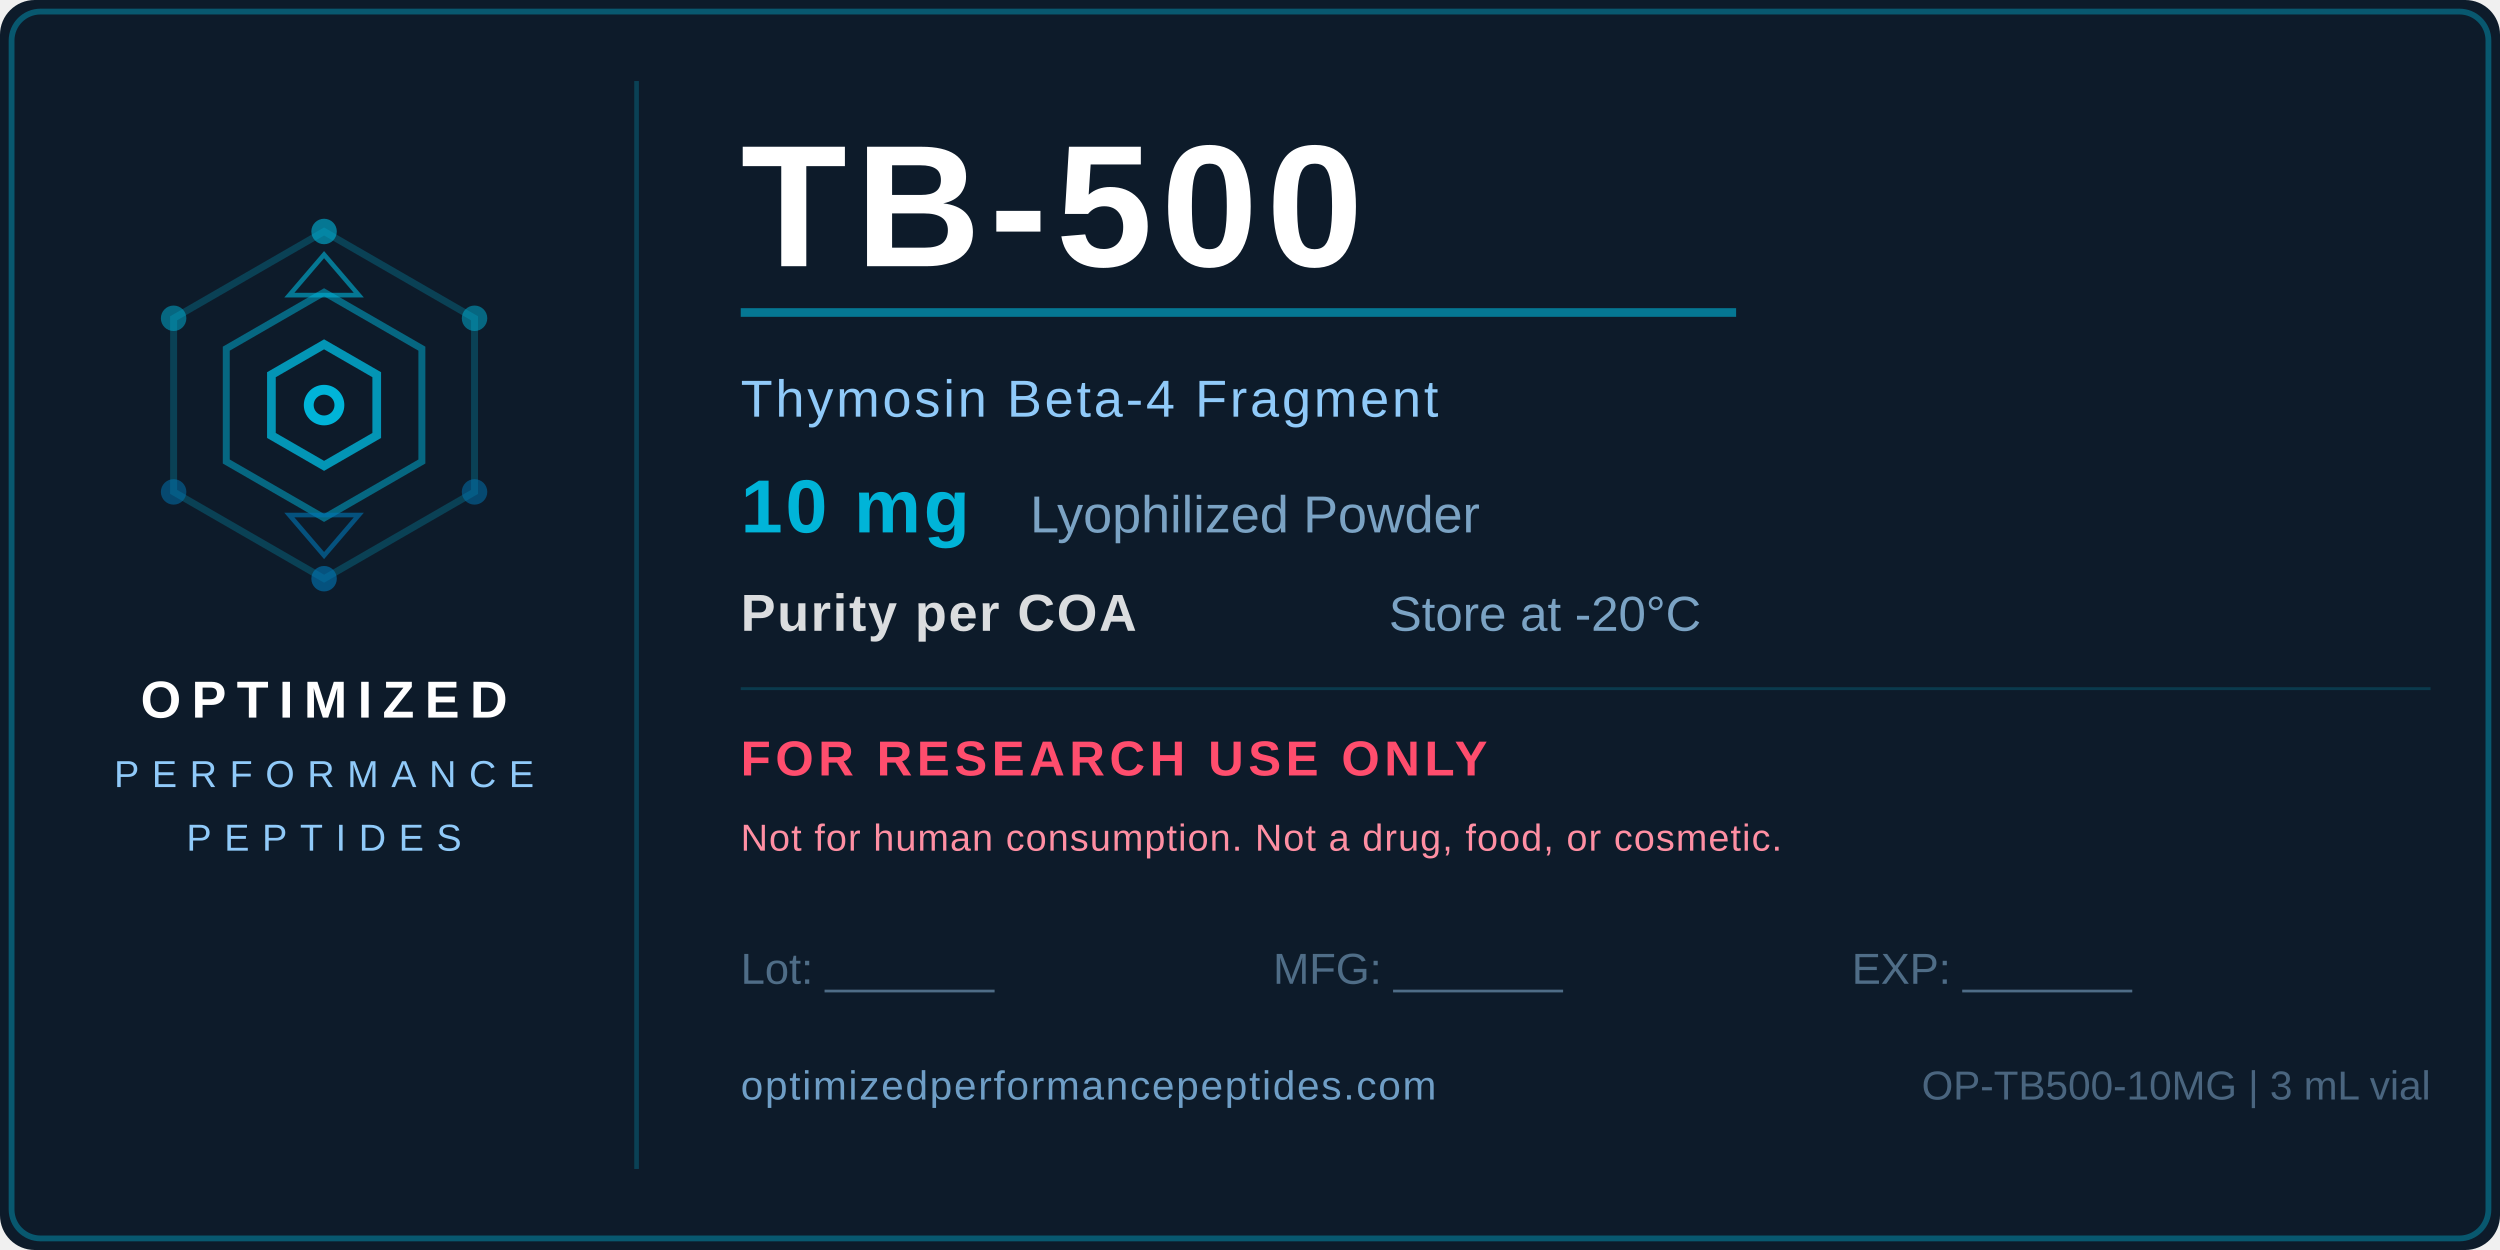
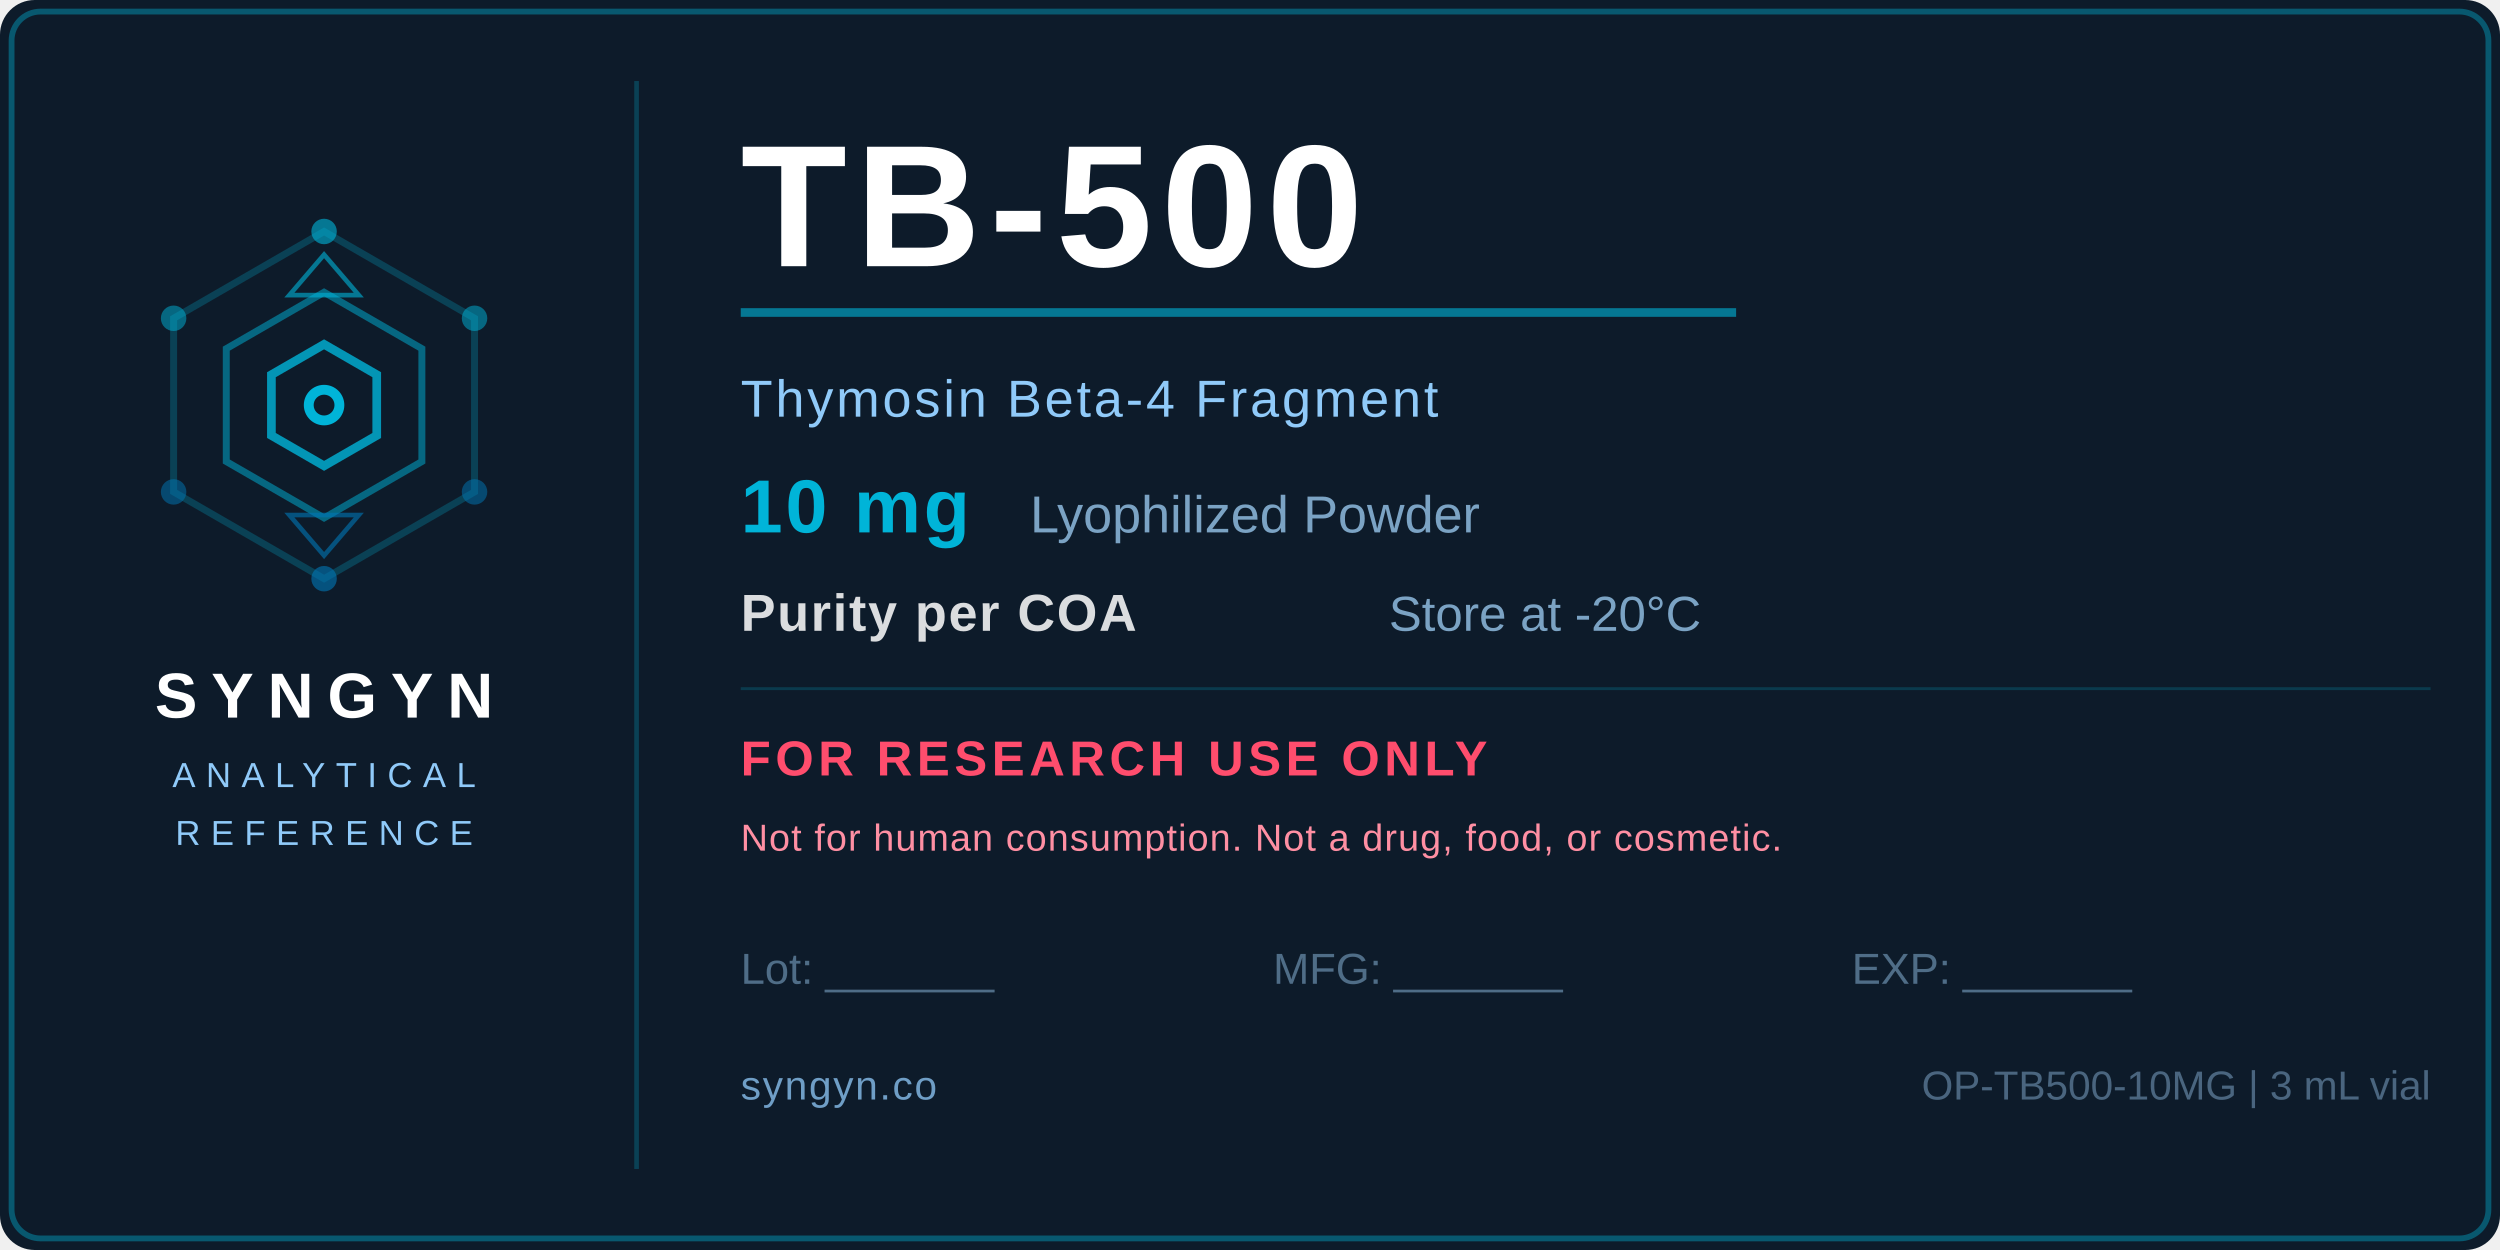
<svg xmlns="http://www.w3.org/2000/svg" width="1.5in" height="0.75in" viewBox="0 0 432 216">
  <rect x="0" y="0" width="432" height="216" rx="6" fill="#0D1B2A" />
  <rect x="2" y="2" width="428" height="212" rx="5" fill="none" stroke="#00B4D8" stroke-width="1" opacity="0.4" />
  <line x1="110" y1="14" x2="110" y2="202" stroke="#00B4D8" stroke-width="0.8" opacity="0.25" />
  <g transform="translate(56, 70)">
    <polygon points="0,-30 26,-15 26,15 0,30 -26,15 -26,-15" fill="none" stroke="#00B4D8" stroke-width="1.2" opacity="0.25" />
    <polygon points="0,-19.5 16.9,-9.75 16.9,9.75 0,19.5 -16.9,9.75 -16.9,-9.75" fill="none" stroke="#00B4D8" stroke-width="1.2" opacity="0.5" />
    <polygon points="0,-10.5 9.1,-5.25 9.1,5.25 0,10.5 -9.1,5.25 -9.1,-5.25" fill="none" stroke="#00B4D8" stroke-width="1.5" opacity="0.8" />
    <circle cx="0" cy="-30" r="2.2" fill="#00B4D8" opacity="0.6" />
    <circle cx="26" cy="-15" r="2.2" fill="#00B4D8" opacity="0.5" />
    <circle cx="26" cy="15" r="2.2" fill="#0077B6" opacity="0.5" />
    <circle cx="0" cy="30" r="2.2" fill="#0077B6" opacity="0.6" />
    <circle cx="-26" cy="15" r="2.2" fill="#0077B6" opacity="0.5" />
    <circle cx="-26" cy="-15" r="2.2" fill="#00B4D8" opacity="0.5" />
    <circle cx="0" cy="0" r="3.5" fill="#00B4D8" />
    <circle cx="0" cy="0" r="1.8" fill="#0D1B2A" />
    <polygon points="0,-26 6,-19 -6,-19" fill="none" stroke="#00B4D8" stroke-width="0.8" opacity="0.6" />
    <polygon points="0,26 6,19 -6,19" fill="none" stroke="#0077B6" stroke-width="0.8" opacity="0.6" />
  </g>
-   <text x="56" y="124" text-anchor="middle" font-family="'Helvetica Neue', Arial, sans-serif" font-size="9" font-weight="700" fill="#FFFFFF" letter-spacing="1.8">OPTIMIZED</text>
-   <text x="56" y="136" text-anchor="middle" font-family="'Helvetica Neue', Arial, sans-serif" font-size="6.5" font-weight="400" fill="#90CAF9" letter-spacing="2.2">PERFORMANCE</text>
-   <text x="56" y="147" text-anchor="middle" font-family="'Helvetica Neue', Arial, sans-serif" font-size="6.5" font-weight="400" fill="#90CAF9" letter-spacing="2.2">PEPTIDES</text>
+   <text x="56" y="124" text-anchor="middle" font-family="'Helvetica Neue', Arial, sans-serif" font-size="11" font-weight="700" fill="#FFFFFF" letter-spacing="2.4">SYNGYN</text>
+   <text x="56" y="136" text-anchor="middle" font-family="'Helvetica Neue', Arial, sans-serif" font-size="6" font-weight="400" fill="#90CAF9" letter-spacing="1.8">ANALYTICAL</text>
+   <text x="56" y="146" text-anchor="middle" font-family="'Helvetica Neue', Arial, sans-serif" font-size="6" font-weight="400" fill="#90CAF9" letter-spacing="1.8">REFERENCE</text>
  <text x="128" y="46" font-family="'Helvetica Neue', Arial, sans-serif" font-size="30" font-weight="800" fill="#FFFFFF" letter-spacing="1.5">TB-500</text>
  <line x1="128" y1="54" x2="300" y2="54" stroke="#00B4D8" stroke-width="1.5" opacity="0.6" />
  <text x="128" y="72" font-family="'Helvetica Neue', Arial, sans-serif" font-size="9" font-weight="400" fill="#90CAF9" letter-spacing="0.5">Thymosin Beta-4 Fragment</text>
  <text x="128" y="92" font-family="'Helvetica Neue', Arial, sans-serif" font-size="13" font-weight="700" fill="#00B4D8" letter-spacing="0.5">10 mg</text>
  <text x="178" y="92" font-family="'Helvetica Neue', Arial, sans-serif" font-size="9" font-weight="400" fill="#7BA3C4">Lyophilized Powder</text>
  <text x="128" y="109" font-family="'Helvetica Neue', Arial, sans-serif" font-size="9" font-weight="600" fill="#FFFFFF" opacity="0.85" letter-spacing="0.3">Purity per COA</text>
  <text x="240" y="109" font-family="'Helvetica Neue', Arial, sans-serif" font-size="8.5" font-weight="400" fill="#7BA3C4">Store at -20°C</text>
  <line x1="128" y1="119" x2="420" y2="119" stroke="#00B4D8" stroke-width="0.5" opacity="0.2" />
  <text x="128" y="134" font-family="'Helvetica Neue', Arial, sans-serif" font-size="8.5" font-weight="700" fill="#FF4D6D" letter-spacing="0.8">FOR RESEARCH USE ONLY</text>
  <text x="128" y="147" font-family="'Helvetica Neue', Arial, sans-serif" font-size="6.5" font-weight="500" fill="#FF8FA3" letter-spacing="0.2">Not for human consumption. Not a drug, food, or cosmetic.</text>
  <text x="128" y="170" font-family="'Helvetica Neue', Arial, sans-serif" font-size="7.5" font-weight="400" fill="#7BA3C4" opacity="0.6">Lot: _______</text>
  <text x="220" y="170" font-family="'Helvetica Neue', Arial, sans-serif" font-size="7.5" font-weight="400" fill="#7BA3C4" opacity="0.6">MFG: _______</text>
  <text x="320" y="170" font-family="'Helvetica Neue', Arial, sans-serif" font-size="7.5" font-weight="400" fill="#7BA3C4" opacity="0.6">EXP: _______</text>
-   <text x="128" y="190" font-family="'Helvetica Neue', Arial, sans-serif" font-size="7" font-weight="500" fill="#90CAF9" opacity="0.75" letter-spacing="0.3">optimizedperformancepeptides.com</text>
+   <text x="128" y="190" font-family="'Helvetica Neue', Arial, sans-serif" font-size="7" font-weight="500" fill="#90CAF9" opacity="0.75" letter-spacing="0.3">syngyn.co</text>
  <text x="420" y="190" text-anchor="end" font-family="'Helvetica Neue', Arial, sans-serif" font-size="7" font-weight="400" fill="#7BA3C4" opacity="0.55">OP-TB500-10MG | 3 mL vial</text>
</svg>
